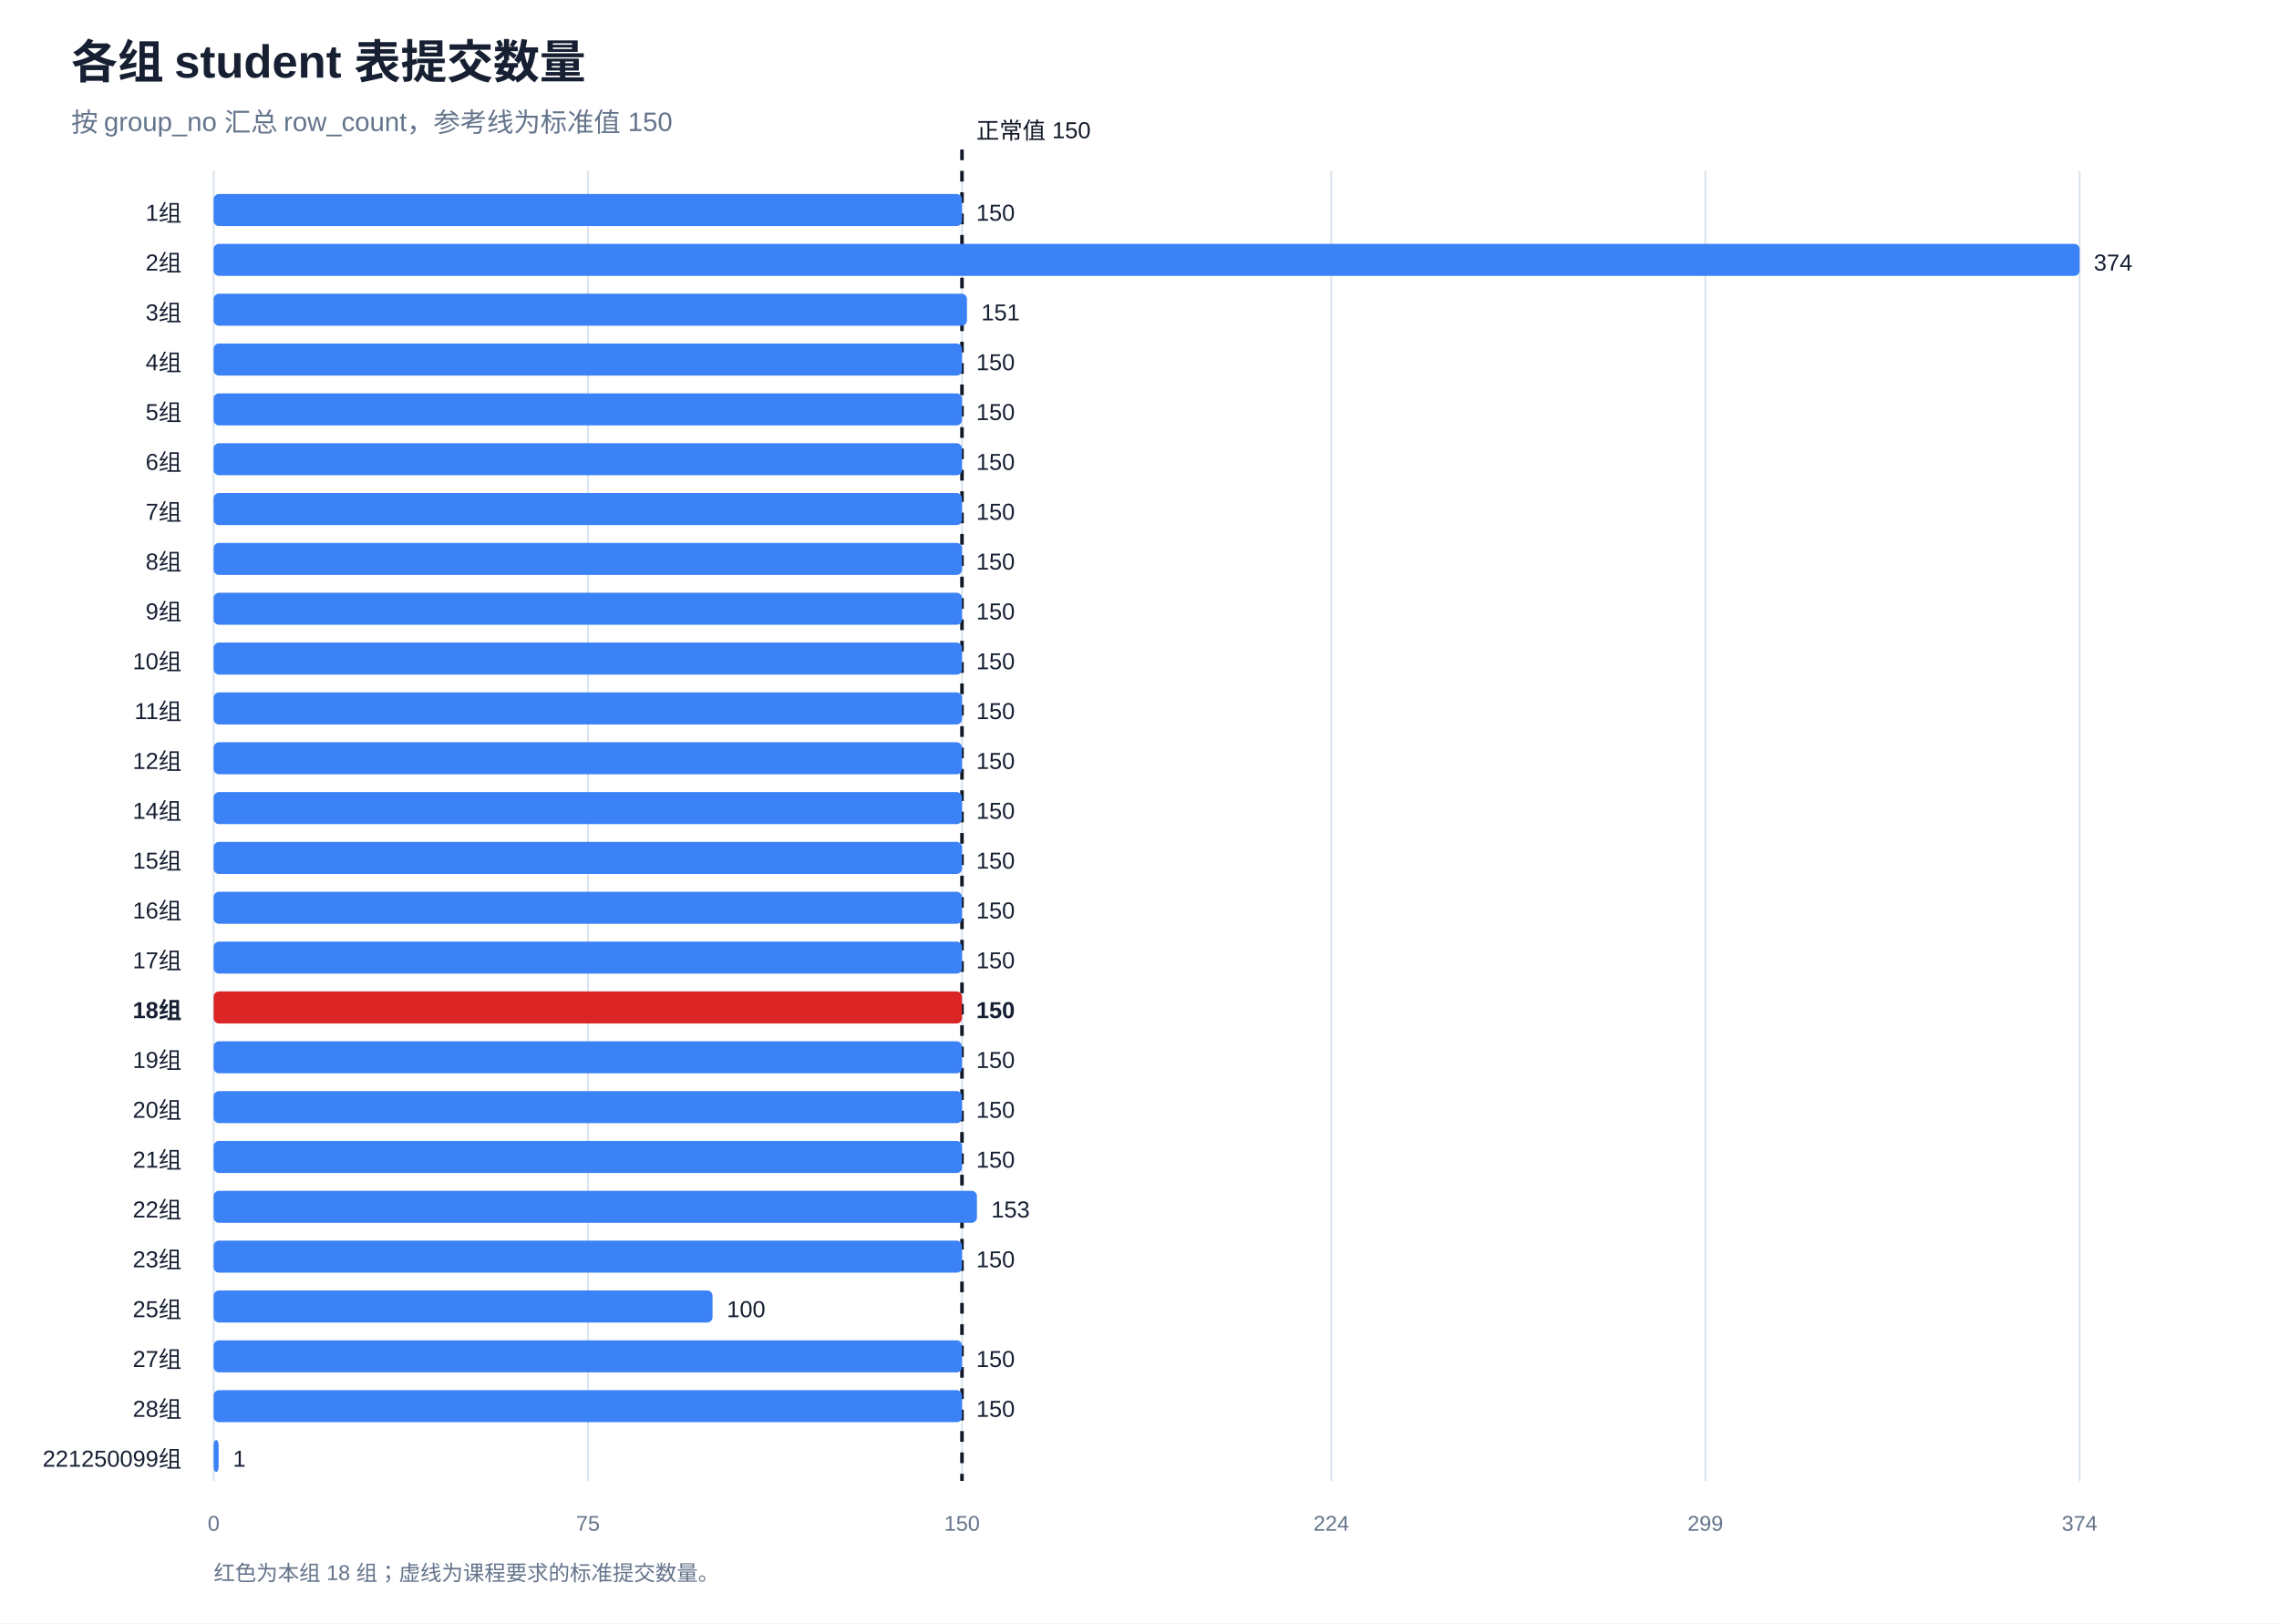
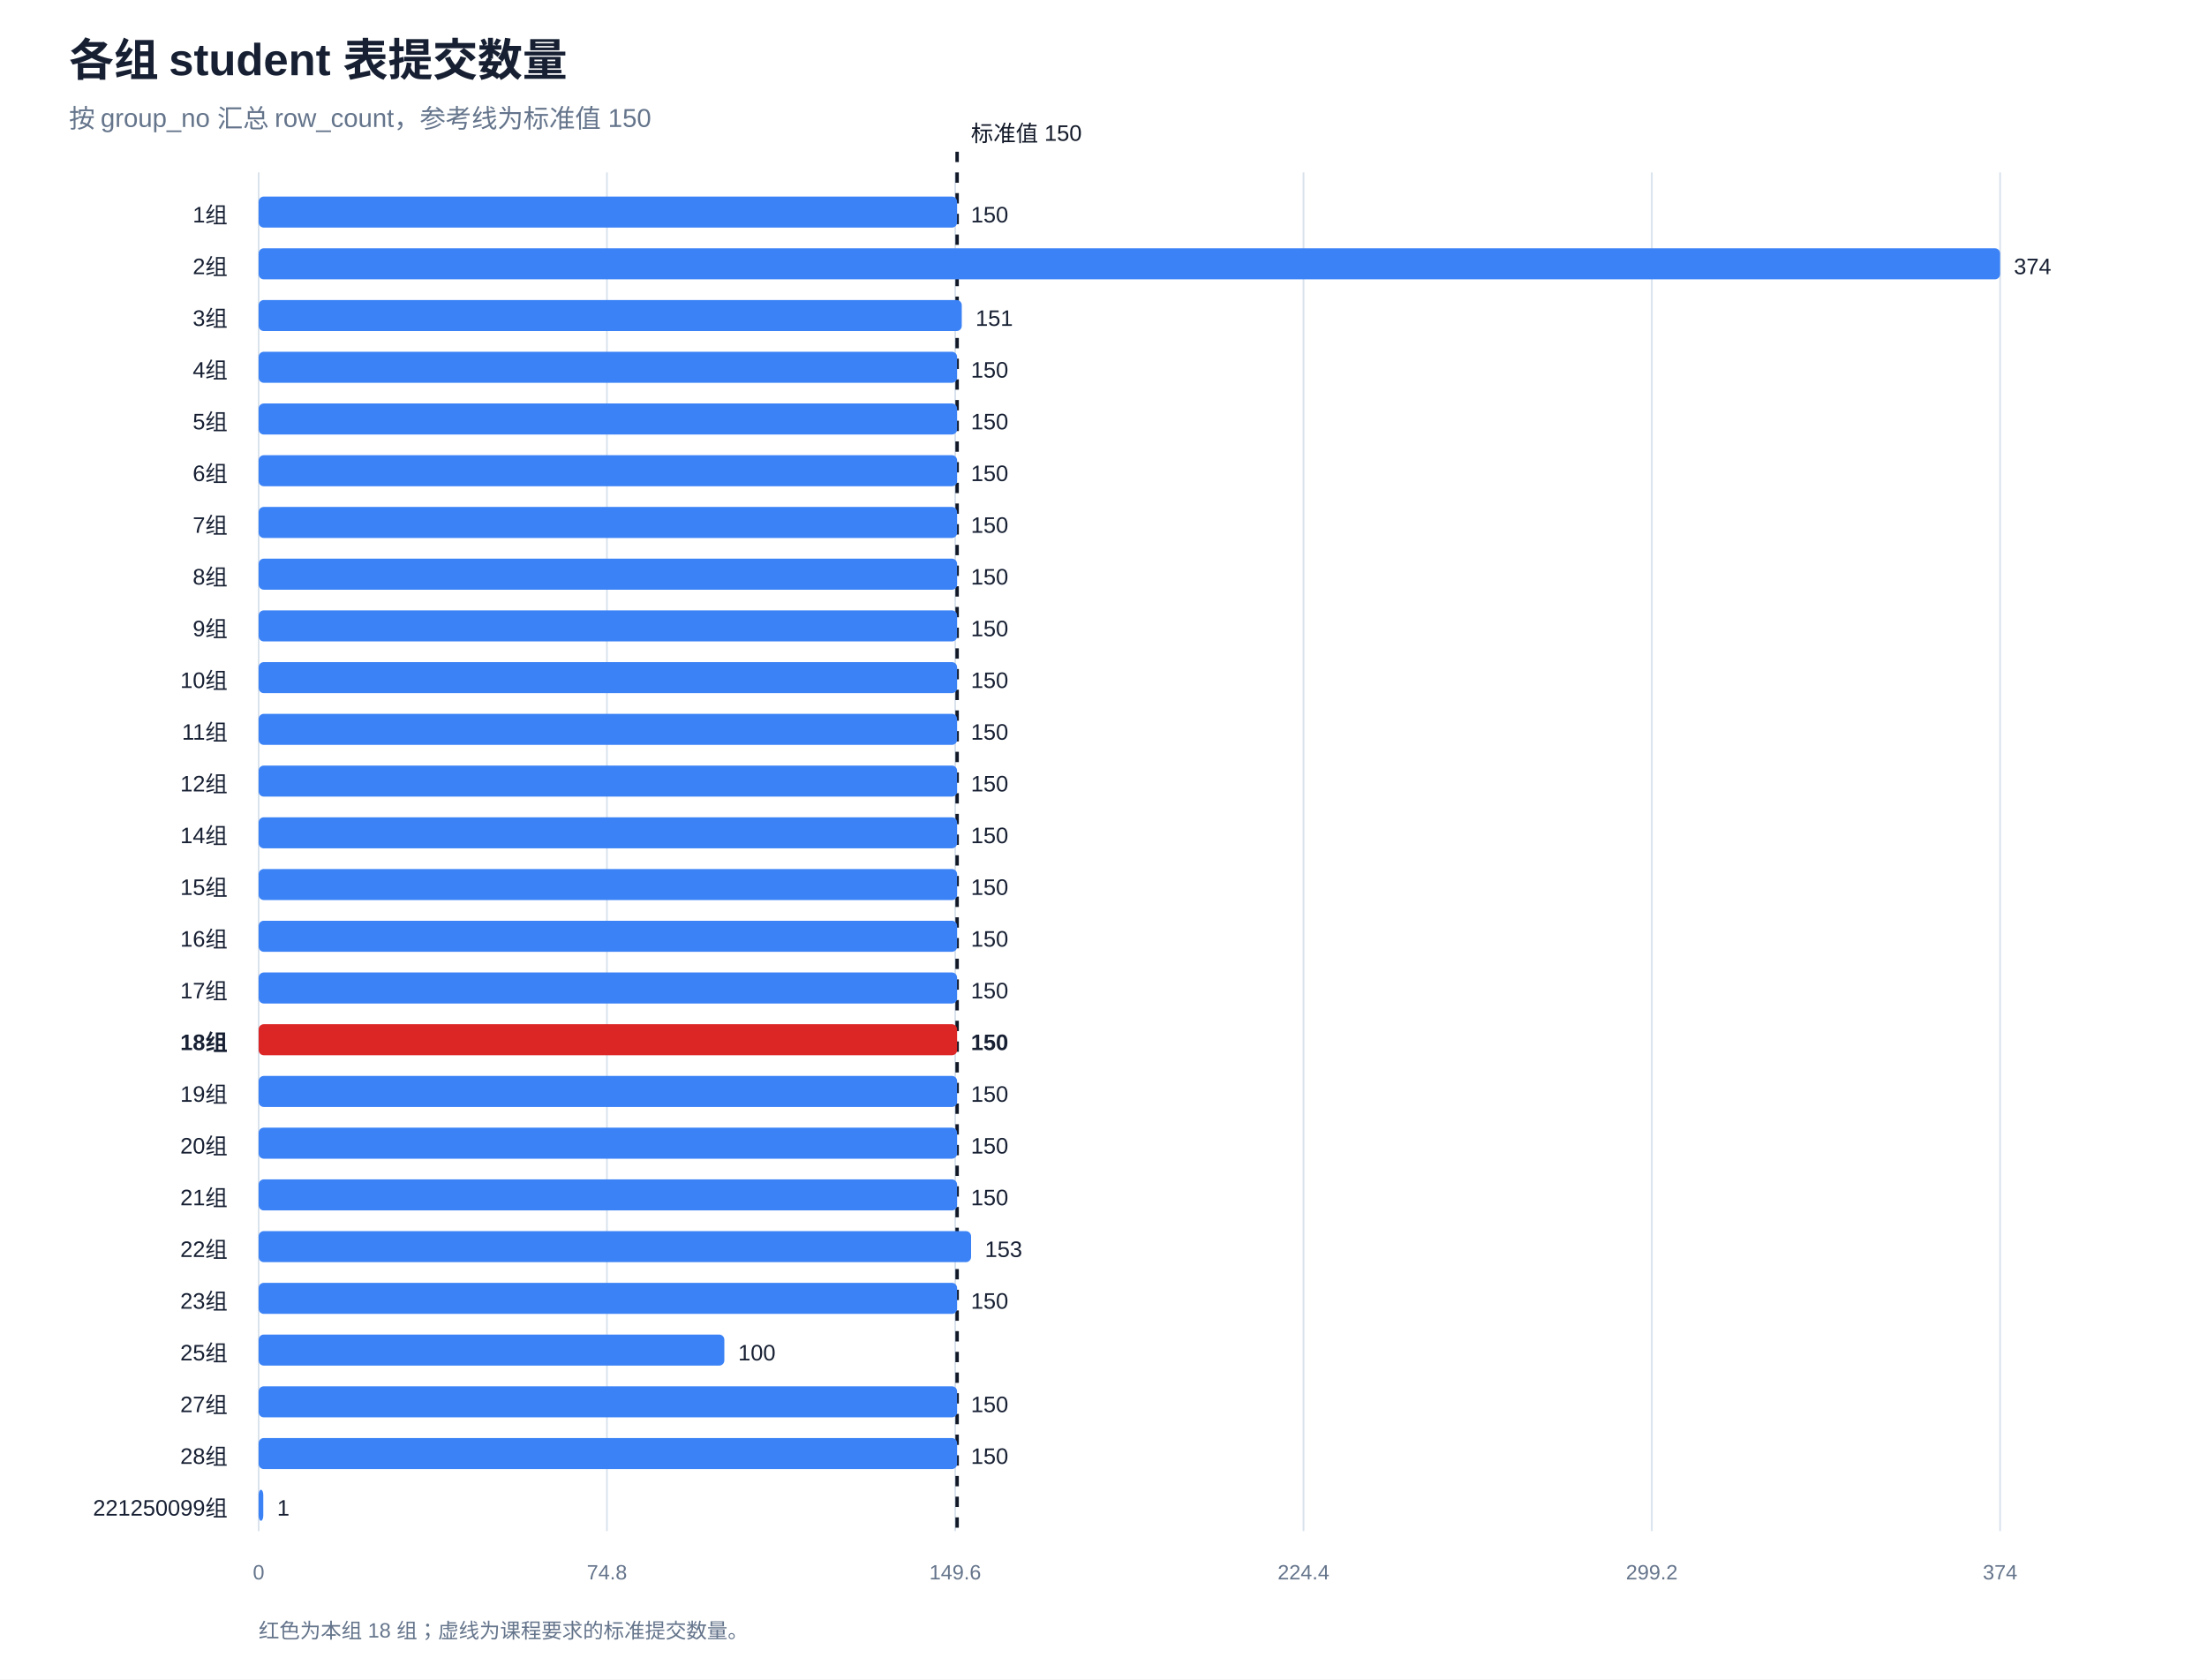
- <svg xmlns="http://www.w3.org/2000/svg" width="1280" height="912" viewBox="0 0 1280 912">
+ <svg xmlns="http://www.w3.org/2000/svg" width="1280" height="974" viewBox="0 0 1280 974">
  <rect width="100%" height="100%" fill="#ffffff" />
-   <text x="40" y="44" font-family="Arial, sans-serif" font-size="26" font-weight="700" fill="#172033">各组 student 表提交数量</text>
-   <text x="40" y="74" font-family="Arial, sans-serif" font-size="15" fill="#64748b">按 group_no 汇总 row_count，参考线为标准值 150</text>
-   <line x1="120.0" y1="96" x2="120.0" y2="832" stroke="#d9e2ec" stroke-width="1" />
-   <text x="120.0" y="860" text-anchor="middle" font-family="Arial, sans-serif" font-size="12" fill="#64748b">0</text>
-   <line x1="330.2" y1="96" x2="330.2" y2="832" stroke="#d9e2ec" stroke-width="1" />
-   <text x="330.2" y="860" text-anchor="middle" font-family="Arial, sans-serif" font-size="12" fill="#64748b">75</text>
-   <line x1="540.3" y1="96" x2="540.3" y2="832" stroke="#d9e2ec" stroke-width="1" />
-   <text x="540.3" y="860" text-anchor="middle" font-family="Arial, sans-serif" font-size="12" fill="#64748b">150</text>
-   <line x1="747.7" y1="96" x2="747.7" y2="832" stroke="#d9e2ec" stroke-width="1" />
-   <text x="747.7" y="860" text-anchor="middle" font-family="Arial, sans-serif" font-size="12" fill="#64748b">224</text>
-   <line x1="957.8" y1="96" x2="957.8" y2="832" stroke="#d9e2ec" stroke-width="1" />
-   <text x="957.8" y="860" text-anchor="middle" font-family="Arial, sans-serif" font-size="12" fill="#64748b">299</text>
-   <line x1="1168.0" y1="96" x2="1168.0" y2="832" stroke="#d9e2ec" stroke-width="1" />
-   <text x="1168.0" y="860" text-anchor="middle" font-family="Arial, sans-serif" font-size="12" fill="#64748b">374</text>
-   <line x1="540.3" y1="84" x2="540.3" y2="832" stroke="#111827" stroke-width="2" stroke-dasharray="6 6" />
-   <text x="548.3" y="78" font-family="Arial, sans-serif" font-size="13" fill="#111827">正常值 150</text>
-   <text x="102" y="124" text-anchor="end" font-family="Arial, sans-serif" font-size="13" font-weight="400" fill="#172033">1组</text>
-   <rect x="120" y="109" width="420.3" height="18" rx="3" fill="#3b82f6" />
-   <text x="548.3" y="124" font-family="Arial, sans-serif" font-size="13" font-weight="400" fill="#172033">150</text>
-   <text x="102" y="152" text-anchor="end" font-family="Arial, sans-serif" font-size="13" font-weight="400" fill="#172033">2组</text>
-   <rect x="120" y="137" width="1048.0" height="18" rx="3" fill="#3b82f6" />
-   <text x="1176.0" y="152" font-family="Arial, sans-serif" font-size="13" font-weight="400" fill="#172033">374</text>
-   <text x="102" y="180" text-anchor="end" font-family="Arial, sans-serif" font-size="13" font-weight="400" fill="#172033">3组</text>
-   <rect x="120" y="165" width="423.1" height="18" rx="3" fill="#3b82f6" />
-   <text x="551.1" y="180" font-family="Arial, sans-serif" font-size="13" font-weight="400" fill="#172033">151</text>
-   <text x="102" y="208" text-anchor="end" font-family="Arial, sans-serif" font-size="13" font-weight="400" fill="#172033">4组</text>
-   <rect x="120" y="193" width="420.3" height="18" rx="3" fill="#3b82f6" />
-   <text x="548.3" y="208" font-family="Arial, sans-serif" font-size="13" font-weight="400" fill="#172033">150</text>
-   <text x="102" y="236" text-anchor="end" font-family="Arial, sans-serif" font-size="13" font-weight="400" fill="#172033">5组</text>
-   <rect x="120" y="221" width="420.3" height="18" rx="3" fill="#3b82f6" />
-   <text x="548.3" y="236" font-family="Arial, sans-serif" font-size="13" font-weight="400" fill="#172033">150</text>
-   <text x="102" y="264" text-anchor="end" font-family="Arial, sans-serif" font-size="13" font-weight="400" fill="#172033">6组</text>
-   <rect x="120" y="249" width="420.3" height="18" rx="3" fill="#3b82f6" />
-   <text x="548.3" y="264" font-family="Arial, sans-serif" font-size="13" font-weight="400" fill="#172033">150</text>
-   <text x="102" y="292" text-anchor="end" font-family="Arial, sans-serif" font-size="13" font-weight="400" fill="#172033">7组</text>
-   <rect x="120" y="277" width="420.3" height="18" rx="3" fill="#3b82f6" />
-   <text x="548.3" y="292" font-family="Arial, sans-serif" font-size="13" font-weight="400" fill="#172033">150</text>
-   <text x="102" y="320" text-anchor="end" font-family="Arial, sans-serif" font-size="13" font-weight="400" fill="#172033">8组</text>
-   <rect x="120" y="305" width="420.3" height="18" rx="3" fill="#3b82f6" />
-   <text x="548.3" y="320" font-family="Arial, sans-serif" font-size="13" font-weight="400" fill="#172033">150</text>
-   <text x="102" y="348" text-anchor="end" font-family="Arial, sans-serif" font-size="13" font-weight="400" fill="#172033">9组</text>
-   <rect x="120" y="333" width="420.3" height="18" rx="3" fill="#3b82f6" />
-   <text x="548.3" y="348" font-family="Arial, sans-serif" font-size="13" font-weight="400" fill="#172033">150</text>
-   <text x="102" y="376" text-anchor="end" font-family="Arial, sans-serif" font-size="13" font-weight="400" fill="#172033">10组</text>
-   <rect x="120" y="361" width="420.3" height="18" rx="3" fill="#3b82f6" />
-   <text x="548.3" y="376" font-family="Arial, sans-serif" font-size="13" font-weight="400" fill="#172033">150</text>
-   <text x="102" y="404" text-anchor="end" font-family="Arial, sans-serif" font-size="13" font-weight="400" fill="#172033">11组</text>
-   <rect x="120" y="389" width="420.3" height="18" rx="3" fill="#3b82f6" />
-   <text x="548.3" y="404" font-family="Arial, sans-serif" font-size="13" font-weight="400" fill="#172033">150</text>
-   <text x="102" y="432" text-anchor="end" font-family="Arial, sans-serif" font-size="13" font-weight="400" fill="#172033">12组</text>
-   <rect x="120" y="417" width="420.3" height="18" rx="3" fill="#3b82f6" />
-   <text x="548.3" y="432" font-family="Arial, sans-serif" font-size="13" font-weight="400" fill="#172033">150</text>
-   <text x="102" y="460" text-anchor="end" font-family="Arial, sans-serif" font-size="13" font-weight="400" fill="#172033">14组</text>
-   <rect x="120" y="445" width="420.3" height="18" rx="3" fill="#3b82f6" />
-   <text x="548.3" y="460" font-family="Arial, sans-serif" font-size="13" font-weight="400" fill="#172033">150</text>
-   <text x="102" y="488" text-anchor="end" font-family="Arial, sans-serif" font-size="13" font-weight="400" fill="#172033">15组</text>
-   <rect x="120" y="473" width="420.3" height="18" rx="3" fill="#3b82f6" />
-   <text x="548.3" y="488" font-family="Arial, sans-serif" font-size="13" font-weight="400" fill="#172033">150</text>
-   <text x="102" y="516" text-anchor="end" font-family="Arial, sans-serif" font-size="13" font-weight="400" fill="#172033">16组</text>
-   <rect x="120" y="501" width="420.3" height="18" rx="3" fill="#3b82f6" />
-   <text x="548.3" y="516" font-family="Arial, sans-serif" font-size="13" font-weight="400" fill="#172033">150</text>
-   <text x="102" y="544" text-anchor="end" font-family="Arial, sans-serif" font-size="13" font-weight="400" fill="#172033">17组</text>
-   <rect x="120" y="529" width="420.3" height="18" rx="3" fill="#3b82f6" />
-   <text x="548.3" y="544" font-family="Arial, sans-serif" font-size="13" font-weight="400" fill="#172033">150</text>
-   <text x="102" y="572" text-anchor="end" font-family="Arial, sans-serif" font-size="13" font-weight="700" fill="#172033">18组</text>
-   <rect x="120" y="557" width="420.3" height="18" rx="3" fill="#dc2626" />
-   <text x="548.3" y="572" font-family="Arial, sans-serif" font-size="13" font-weight="700" fill="#172033">150</text>
-   <text x="102" y="600" text-anchor="end" font-family="Arial, sans-serif" font-size="13" font-weight="400" fill="#172033">19组</text>
-   <rect x="120" y="585" width="420.3" height="18" rx="3" fill="#3b82f6" />
-   <text x="548.3" y="600" font-family="Arial, sans-serif" font-size="13" font-weight="400" fill="#172033">150</text>
-   <text x="102" y="628" text-anchor="end" font-family="Arial, sans-serif" font-size="13" font-weight="400" fill="#172033">20组</text>
-   <rect x="120" y="613" width="420.3" height="18" rx="3" fill="#3b82f6" />
-   <text x="548.3" y="628" font-family="Arial, sans-serif" font-size="13" font-weight="400" fill="#172033">150</text>
-   <text x="102" y="656" text-anchor="end" font-family="Arial, sans-serif" font-size="13" font-weight="400" fill="#172033">21组</text>
-   <rect x="120" y="641" width="420.3" height="18" rx="3" fill="#3b82f6" />
-   <text x="548.3" y="656" font-family="Arial, sans-serif" font-size="13" font-weight="400" fill="#172033">150</text>
-   <text x="102" y="684" text-anchor="end" font-family="Arial, sans-serif" font-size="13" font-weight="400" fill="#172033">22组</text>
-   <rect x="120" y="669" width="428.7" height="18" rx="3" fill="#3b82f6" />
-   <text x="556.7" y="684" font-family="Arial, sans-serif" font-size="13" font-weight="400" fill="#172033">153</text>
-   <text x="102" y="712" text-anchor="end" font-family="Arial, sans-serif" font-size="13" font-weight="400" fill="#172033">23组</text>
-   <rect x="120" y="697" width="420.3" height="18" rx="3" fill="#3b82f6" />
-   <text x="548.3" y="712" font-family="Arial, sans-serif" font-size="13" font-weight="400" fill="#172033">150</text>
-   <text x="102" y="740" text-anchor="end" font-family="Arial, sans-serif" font-size="13" font-weight="400" fill="#172033">25组</text>
-   <rect x="120" y="725" width="280.2" height="18" rx="3" fill="#3b82f6" />
-   <text x="408.2" y="740" font-family="Arial, sans-serif" font-size="13" font-weight="400" fill="#172033">100</text>
-   <text x="102" y="768" text-anchor="end" font-family="Arial, sans-serif" font-size="13" font-weight="400" fill="#172033">27组</text>
-   <rect x="120" y="753" width="420.3" height="18" rx="3" fill="#3b82f6" />
-   <text x="548.3" y="768" font-family="Arial, sans-serif" font-size="13" font-weight="400" fill="#172033">150</text>
-   <text x="102" y="796" text-anchor="end" font-family="Arial, sans-serif" font-size="13" font-weight="400" fill="#172033">28组</text>
-   <rect x="120" y="781" width="420.3" height="18" rx="3" fill="#3b82f6" />
-   <text x="548.3" y="796" font-family="Arial, sans-serif" font-size="13" font-weight="400" fill="#172033">150</text>
-   <text x="102" y="824" text-anchor="end" font-family="Arial, sans-serif" font-size="13" font-weight="400" fill="#172033">221250099组</text>
-   <rect x="120" y="809" width="2.8" height="18" rx="3" fill="#3b82f6" />
-   <text x="130.8" y="824" font-family="Arial, sans-serif" font-size="13" font-weight="400" fill="#172033">1</text>
-   <text x="120" y="888" font-family="Arial, sans-serif" font-size="12" fill="#64748b">红色为本组 18 组；虚线为课程要求的标准提交数量。</text>
+   <text x="40" y="44" font-family="Arial, Microsoft YaHei, sans-serif" font-size="26" font-weight="700" fill="#172033">各组 student 表提交数量</text>
+   <text x="40" y="74" font-family="Arial, Microsoft YaHei, sans-serif" font-size="15" fill="#64748b">按 group_no 汇总 row_count，参考线为标准值 150</text>
+   <line x1="150.0" y1="100" x2="150.0" y2="888" stroke="#d9e2ec" stroke-width="1" />
+   <text x="150.0" y="916" text-anchor="middle" font-family="Arial, Microsoft YaHei, sans-serif" font-size="12" fill="#64748b">0</text>
+   <line x1="352.0" y1="100" x2="352.0" y2="888" stroke="#d9e2ec" stroke-width="1" />
+   <text x="352.0" y="916" text-anchor="middle" font-family="Arial, Microsoft YaHei, sans-serif" font-size="12" fill="#64748b">74.8</text>
+   <line x1="554.0" y1="100" x2="554.0" y2="888" stroke="#d9e2ec" stroke-width="1" />
+   <text x="554.0" y="916" text-anchor="middle" font-family="Arial, Microsoft YaHei, sans-serif" font-size="12" fill="#64748b">149.6</text>
+   <line x1="756.0" y1="100" x2="756.0" y2="888" stroke="#d9e2ec" stroke-width="1" />
+   <text x="756.0" y="916" text-anchor="middle" font-family="Arial, Microsoft YaHei, sans-serif" font-size="12" fill="#64748b">224.4</text>
+   <line x1="958.0" y1="100" x2="958.0" y2="888" stroke="#d9e2ec" stroke-width="1" />
+   <text x="958.0" y="916" text-anchor="middle" font-family="Arial, Microsoft YaHei, sans-serif" font-size="12" fill="#64748b">299.2</text>
+   <line x1="1160.0" y1="100" x2="1160.0" y2="888" stroke="#d9e2ec" stroke-width="1" />
+   <text x="1160.0" y="916" text-anchor="middle" font-family="Arial, Microsoft YaHei, sans-serif" font-size="12" fill="#64748b">374</text>
+   <line x1="555.1" y1="88" x2="555.1" y2="888" stroke="#111827" stroke-width="2" stroke-dasharray="6 6" />
+   <text x="563.1" y="82" font-family="Arial, Microsoft YaHei, sans-serif" font-size="13" fill="#111827">标准值 150</text>
+   <text x="132" y="129" text-anchor="end" font-family="Arial, Microsoft YaHei, sans-serif" font-size="13" font-weight="400" fill="#172033">1组</text>
+   <rect x="150" y="114" width="405.1" height="18" rx="3" fill="#3b82f6" />
+   <text x="563.1" y="129" font-family="Arial, Microsoft YaHei, sans-serif" font-size="13" font-weight="400" fill="#172033">150</text>
+   <text x="132" y="159" text-anchor="end" font-family="Arial, Microsoft YaHei, sans-serif" font-size="13" font-weight="400" fill="#172033">2组</text>
+   <rect x="150" y="144" width="1010.0" height="18" rx="3" fill="#3b82f6" />
+   <text x="1168.0" y="159" font-family="Arial, Microsoft YaHei, sans-serif" font-size="13" font-weight="400" fill="#172033">374</text>
+   <text x="132" y="189" text-anchor="end" font-family="Arial, Microsoft YaHei, sans-serif" font-size="13" font-weight="400" fill="#172033">3组</text>
+   <rect x="150" y="174" width="407.8" height="18" rx="3" fill="#3b82f6" />
+   <text x="565.8" y="189" font-family="Arial, Microsoft YaHei, sans-serif" font-size="13" font-weight="400" fill="#172033">151</text>
+   <text x="132" y="219" text-anchor="end" font-family="Arial, Microsoft YaHei, sans-serif" font-size="13" font-weight="400" fill="#172033">4组</text>
+   <rect x="150" y="204" width="405.1" height="18" rx="3" fill="#3b82f6" />
+   <text x="563.1" y="219" font-family="Arial, Microsoft YaHei, sans-serif" font-size="13" font-weight="400" fill="#172033">150</text>
+   <text x="132" y="249" text-anchor="end" font-family="Arial, Microsoft YaHei, sans-serif" font-size="13" font-weight="400" fill="#172033">5组</text>
+   <rect x="150" y="234" width="405.1" height="18" rx="3" fill="#3b82f6" />
+   <text x="563.1" y="249" font-family="Arial, Microsoft YaHei, sans-serif" font-size="13" font-weight="400" fill="#172033">150</text>
+   <text x="132" y="279" text-anchor="end" font-family="Arial, Microsoft YaHei, sans-serif" font-size="13" font-weight="400" fill="#172033">6组</text>
+   <rect x="150" y="264" width="405.1" height="18" rx="3" fill="#3b82f6" />
+   <text x="563.1" y="279" font-family="Arial, Microsoft YaHei, sans-serif" font-size="13" font-weight="400" fill="#172033">150</text>
+   <text x="132" y="309" text-anchor="end" font-family="Arial, Microsoft YaHei, sans-serif" font-size="13" font-weight="400" fill="#172033">7组</text>
+   <rect x="150" y="294" width="405.1" height="18" rx="3" fill="#3b82f6" />
+   <text x="563.1" y="309" font-family="Arial, Microsoft YaHei, sans-serif" font-size="13" font-weight="400" fill="#172033">150</text>
+   <text x="132" y="339" text-anchor="end" font-family="Arial, Microsoft YaHei, sans-serif" font-size="13" font-weight="400" fill="#172033">8组</text>
+   <rect x="150" y="324" width="405.1" height="18" rx="3" fill="#3b82f6" />
+   <text x="563.1" y="339" font-family="Arial, Microsoft YaHei, sans-serif" font-size="13" font-weight="400" fill="#172033">150</text>
+   <text x="132" y="369" text-anchor="end" font-family="Arial, Microsoft YaHei, sans-serif" font-size="13" font-weight="400" fill="#172033">9组</text>
+   <rect x="150" y="354" width="405.1" height="18" rx="3" fill="#3b82f6" />
+   <text x="563.1" y="369" font-family="Arial, Microsoft YaHei, sans-serif" font-size="13" font-weight="400" fill="#172033">150</text>
+   <text x="132" y="399" text-anchor="end" font-family="Arial, Microsoft YaHei, sans-serif" font-size="13" font-weight="400" fill="#172033">10组</text>
+   <rect x="150" y="384" width="405.1" height="18" rx="3" fill="#3b82f6" />
+   <text x="563.1" y="399" font-family="Arial, Microsoft YaHei, sans-serif" font-size="13" font-weight="400" fill="#172033">150</text>
+   <text x="132" y="429" text-anchor="end" font-family="Arial, Microsoft YaHei, sans-serif" font-size="13" font-weight="400" fill="#172033">11组</text>
+   <rect x="150" y="414" width="405.1" height="18" rx="3" fill="#3b82f6" />
+   <text x="563.1" y="429" font-family="Arial, Microsoft YaHei, sans-serif" font-size="13" font-weight="400" fill="#172033">150</text>
+   <text x="132" y="459" text-anchor="end" font-family="Arial, Microsoft YaHei, sans-serif" font-size="13" font-weight="400" fill="#172033">12组</text>
+   <rect x="150" y="444" width="405.1" height="18" rx="3" fill="#3b82f6" />
+   <text x="563.1" y="459" font-family="Arial, Microsoft YaHei, sans-serif" font-size="13" font-weight="400" fill="#172033">150</text>
+   <text x="132" y="489" text-anchor="end" font-family="Arial, Microsoft YaHei, sans-serif" font-size="13" font-weight="400" fill="#172033">14组</text>
+   <rect x="150" y="474" width="405.1" height="18" rx="3" fill="#3b82f6" />
+   <text x="563.1" y="489" font-family="Arial, Microsoft YaHei, sans-serif" font-size="13" font-weight="400" fill="#172033">150</text>
+   <text x="132" y="519" text-anchor="end" font-family="Arial, Microsoft YaHei, sans-serif" font-size="13" font-weight="400" fill="#172033">15组</text>
+   <rect x="150" y="504" width="405.1" height="18" rx="3" fill="#3b82f6" />
+   <text x="563.1" y="519" font-family="Arial, Microsoft YaHei, sans-serif" font-size="13" font-weight="400" fill="#172033">150</text>
+   <text x="132" y="549" text-anchor="end" font-family="Arial, Microsoft YaHei, sans-serif" font-size="13" font-weight="400" fill="#172033">16组</text>
+   <rect x="150" y="534" width="405.1" height="18" rx="3" fill="#3b82f6" />
+   <text x="563.1" y="549" font-family="Arial, Microsoft YaHei, sans-serif" font-size="13" font-weight="400" fill="#172033">150</text>
+   <text x="132" y="579" text-anchor="end" font-family="Arial, Microsoft YaHei, sans-serif" font-size="13" font-weight="400" fill="#172033">17组</text>
+   <rect x="150" y="564" width="405.1" height="18" rx="3" fill="#3b82f6" />
+   <text x="563.1" y="579" font-family="Arial, Microsoft YaHei, sans-serif" font-size="13" font-weight="400" fill="#172033">150</text>
+   <text x="132" y="609" text-anchor="end" font-family="Arial, Microsoft YaHei, sans-serif" font-size="13" font-weight="700" fill="#172033">18组</text>
+   <rect x="150" y="594" width="405.1" height="18" rx="3" fill="#dc2626" />
+   <text x="563.1" y="609" font-family="Arial, Microsoft YaHei, sans-serif" font-size="13" font-weight="700" fill="#172033">150</text>
+   <text x="132" y="639" text-anchor="end" font-family="Arial, Microsoft YaHei, sans-serif" font-size="13" font-weight="400" fill="#172033">19组</text>
+   <rect x="150" y="624" width="405.1" height="18" rx="3" fill="#3b82f6" />
+   <text x="563.1" y="639" font-family="Arial, Microsoft YaHei, sans-serif" font-size="13" font-weight="400" fill="#172033">150</text>
+   <text x="132" y="669" text-anchor="end" font-family="Arial, Microsoft YaHei, sans-serif" font-size="13" font-weight="400" fill="#172033">20组</text>
+   <rect x="150" y="654" width="405.1" height="18" rx="3" fill="#3b82f6" />
+   <text x="563.1" y="669" font-family="Arial, Microsoft YaHei, sans-serif" font-size="13" font-weight="400" fill="#172033">150</text>
+   <text x="132" y="699" text-anchor="end" font-family="Arial, Microsoft YaHei, sans-serif" font-size="13" font-weight="400" fill="#172033">21组</text>
+   <rect x="150" y="684" width="405.1" height="18" rx="3" fill="#3b82f6" />
+   <text x="563.1" y="699" font-family="Arial, Microsoft YaHei, sans-serif" font-size="13" font-weight="400" fill="#172033">150</text>
+   <text x="132" y="729" text-anchor="end" font-family="Arial, Microsoft YaHei, sans-serif" font-size="13" font-weight="400" fill="#172033">22组</text>
+   <rect x="150" y="714" width="413.2" height="18" rx="3" fill="#3b82f6" />
+   <text x="571.2" y="729" font-family="Arial, Microsoft YaHei, sans-serif" font-size="13" font-weight="400" fill="#172033">153</text>
+   <text x="132" y="759" text-anchor="end" font-family="Arial, Microsoft YaHei, sans-serif" font-size="13" font-weight="400" fill="#172033">23组</text>
+   <rect x="150" y="744" width="405.1" height="18" rx="3" fill="#3b82f6" />
+   <text x="563.1" y="759" font-family="Arial, Microsoft YaHei, sans-serif" font-size="13" font-weight="400" fill="#172033">150</text>
+   <text x="132" y="789" text-anchor="end" font-family="Arial, Microsoft YaHei, sans-serif" font-size="13" font-weight="400" fill="#172033">25组</text>
+   <rect x="150" y="774" width="270.1" height="18" rx="3" fill="#3b82f6" />
+   <text x="428.1" y="789" font-family="Arial, Microsoft YaHei, sans-serif" font-size="13" font-weight="400" fill="#172033">100</text>
+   <text x="132" y="819" text-anchor="end" font-family="Arial, Microsoft YaHei, sans-serif" font-size="13" font-weight="400" fill="#172033">27组</text>
+   <rect x="150" y="804" width="405.1" height="18" rx="3" fill="#3b82f6" />
+   <text x="563.1" y="819" font-family="Arial, Microsoft YaHei, sans-serif" font-size="13" font-weight="400" fill="#172033">150</text>
+   <text x="132" y="849" text-anchor="end" font-family="Arial, Microsoft YaHei, sans-serif" font-size="13" font-weight="400" fill="#172033">28组</text>
+   <rect x="150" y="834" width="405.1" height="18" rx="3" fill="#3b82f6" />
+   <text x="563.1" y="849" font-family="Arial, Microsoft YaHei, sans-serif" font-size="13" font-weight="400" fill="#172033">150</text>
+   <text x="132" y="879" text-anchor="end" font-family="Arial, Microsoft YaHei, sans-serif" font-size="13" font-weight="400" fill="#172033">221250099组</text>
+   <rect x="150" y="864" width="2.7" height="18" rx="3" fill="#3b82f6" />
+   <text x="160.7" y="879" font-family="Arial, Microsoft YaHei, sans-serif" font-size="13" font-weight="400" fill="#172033">1</text>
+   <text x="150" y="950" font-family="Arial, Microsoft YaHei, sans-serif" font-size="12" fill="#64748b">红色为本组 18 组；虚线为课程要求的标准提交数量。</text>
</svg>
